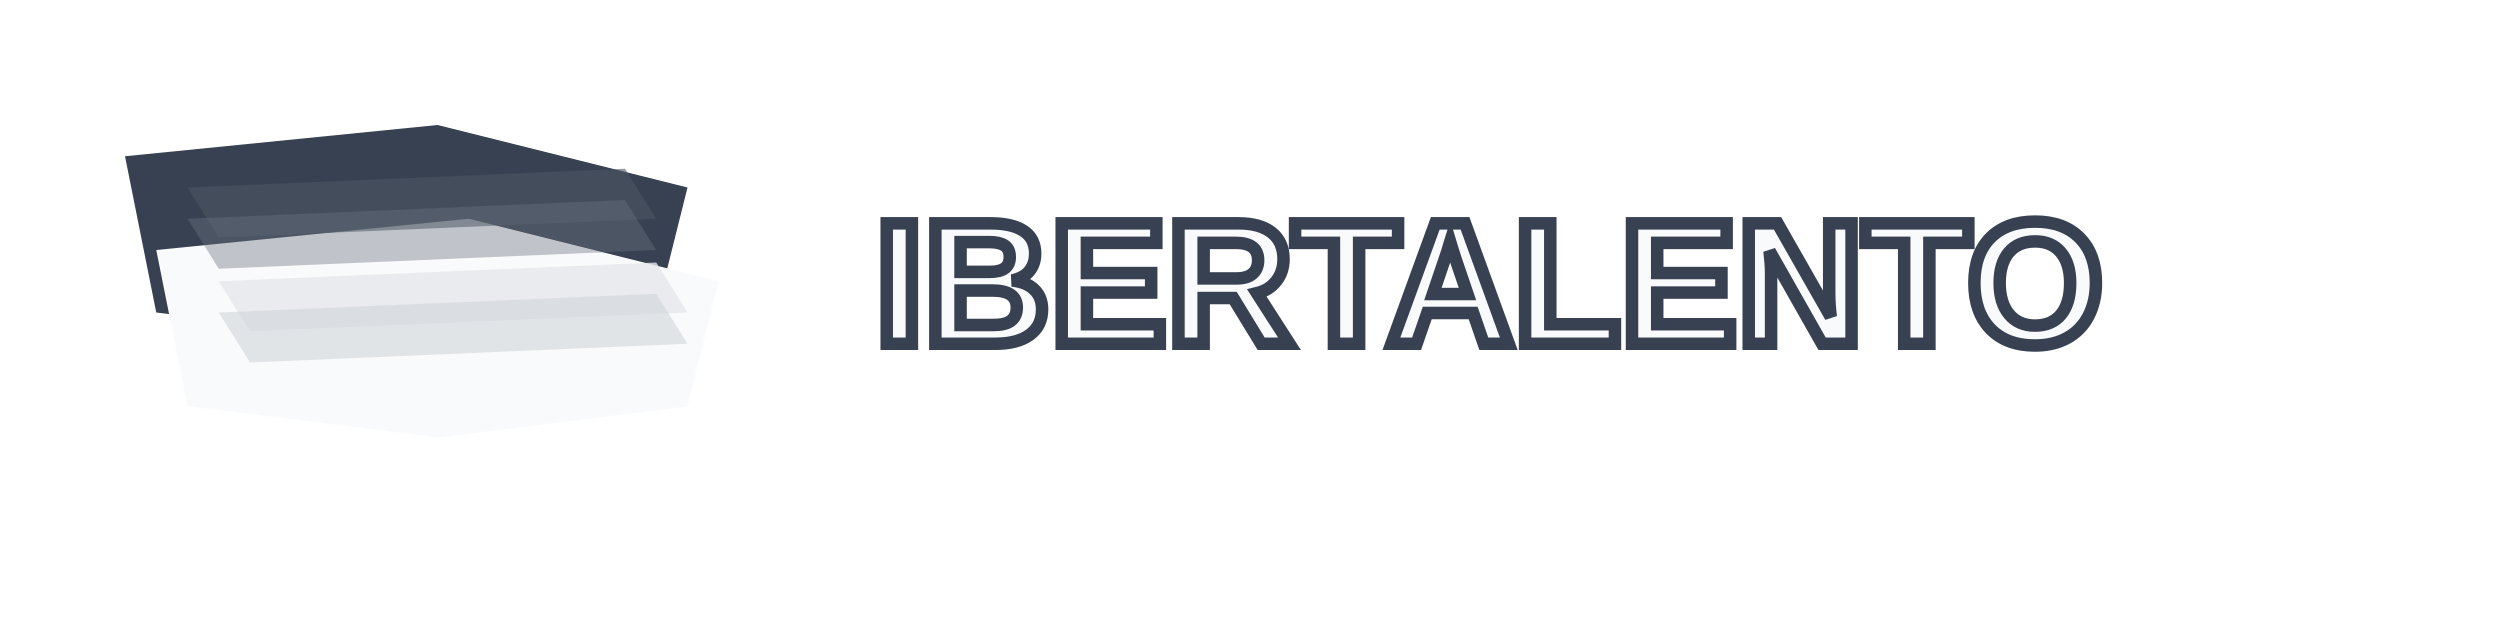
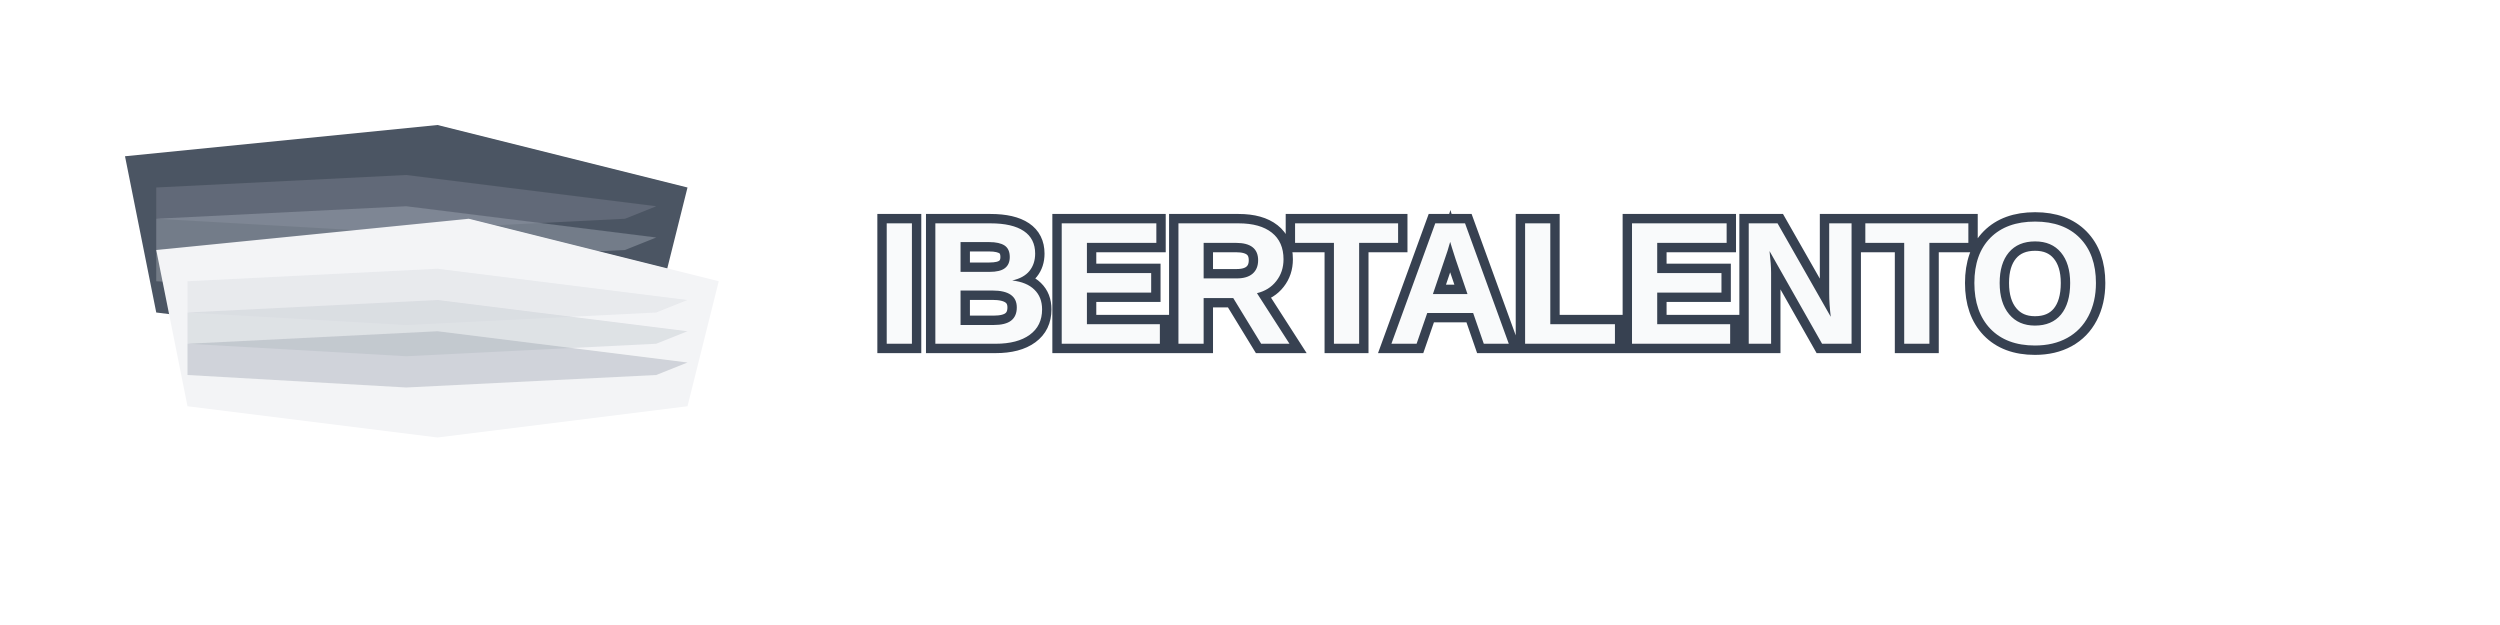
<svg xmlns="http://www.w3.org/2000/svg" width="400" height="100" viewBox="0 0 400 100" fill="none">
-   <path d="M20 25 L70 20 L110 30 L105 50 L65 55 L25 50 L20 25 Z" fill="#374151" />
-   <path d="M25 40 L75 35 L115 45 L110 65 L70 70 L30 65 L25 40 Z" fill="#F9FAFB" />
-   <path d="M30 30 L100 27 L105 35 L35 38 L30 30 Z" fill="#4B5563" opacity="0.6" />
-   <path d="M30 35 L100 32 L105 40 L35 43 L30 35 Z" fill="#6B7280" opacity="0.4" />
-   <path d="M35 45 L105 42 L110 50 L40 53 L35 45 Z" fill="#E5E7EB" opacity="0.8" />
-   <path d="M35 50 L105 47 L110 55 L40 58 L35 50 Z" fill="#D1D5DB" opacity="0.6" />
-   <text x="140" y="55" font-family="Arial, sans-serif" font-size="28" font-weight="bold" fill="#F9FAFB" stroke="#374151" stroke-width="2">IBERTALENTO</text>
+   <path d="M20 25 L70 20 L110 30 L105 50 L65 55 L25 50 L20 25 Z" fill="#4B5563" />
+   <path d="M25 30 L65 28 L105 33 L100 35 L60 37 L25 35 L25 30 Z" fill="#6B7280" opacity="0.7" />
+   <path d="M25 35 L65 33 L105 38 L100 40 L60 42 L25 40 L25 35 Z" fill="#9CA3AF" opacity="0.5" />
+   <path d="M25 40 L65 38 L105 43 L100 45 L60 47 L25 45 L25 40 Z" fill="#D1D5DB" opacity="0.3" />
+   <path d="M25 40 L75 35 L115 45 L110 65 L70 70 L30 65 L25 40 Z" fill="#F3F4F6" />
+   <path d="M30 45 L70 43 L110 48 L105 50 L65 52 L30 50 L30 45 Z" fill="#E5E7EB" opacity="0.8" />
+   <path d="M30 50 L70 48 L110 53 L105 55 L65 57 L30 55 L30 50 Z" fill="#D1D5DB" opacity="0.6" />
+   <path d="M30 55 L70 53 L110 58 L105 60 L65 62 L30 60 L30 55 Z" fill="#9CA3AF" opacity="0.4" />
+   <text x="140" y="55" font-family="Arial, sans-serif" font-size="28" font-weight="bold" fill="#F9FAFB" stroke="#374151" stroke-width="3" paint-order="stroke fill">IBERTALENTO</text>
</svg>
